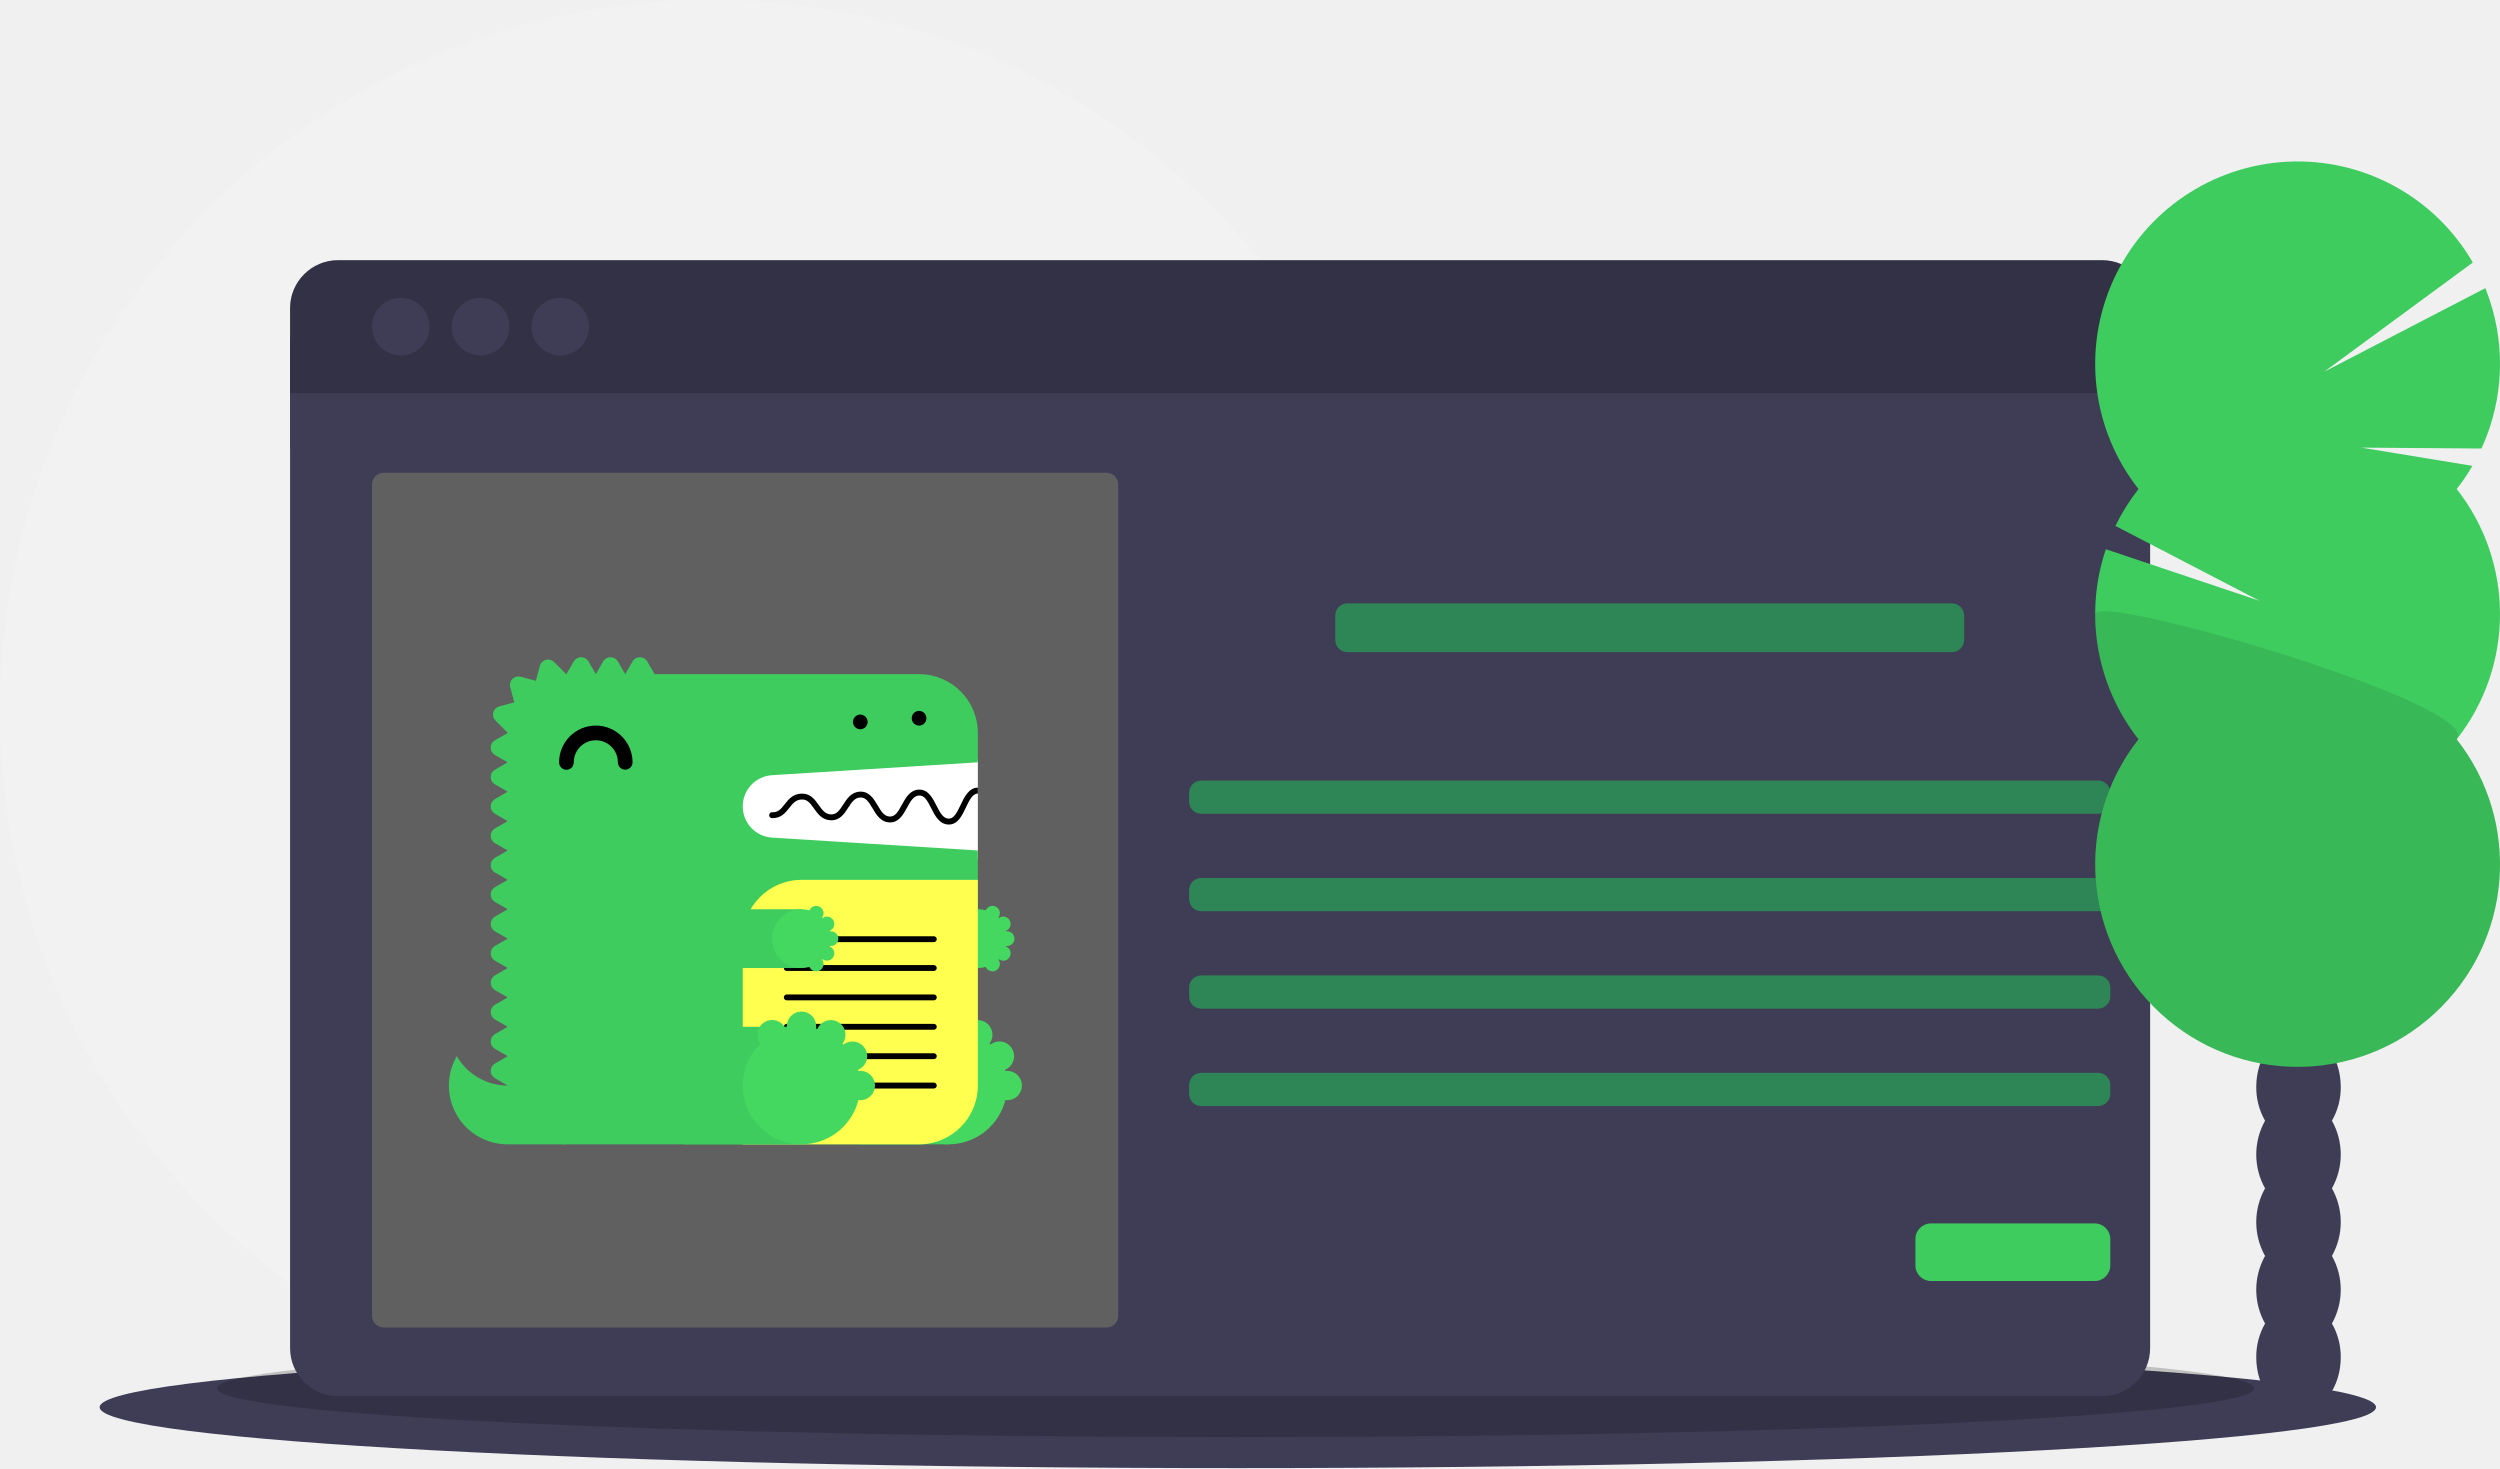
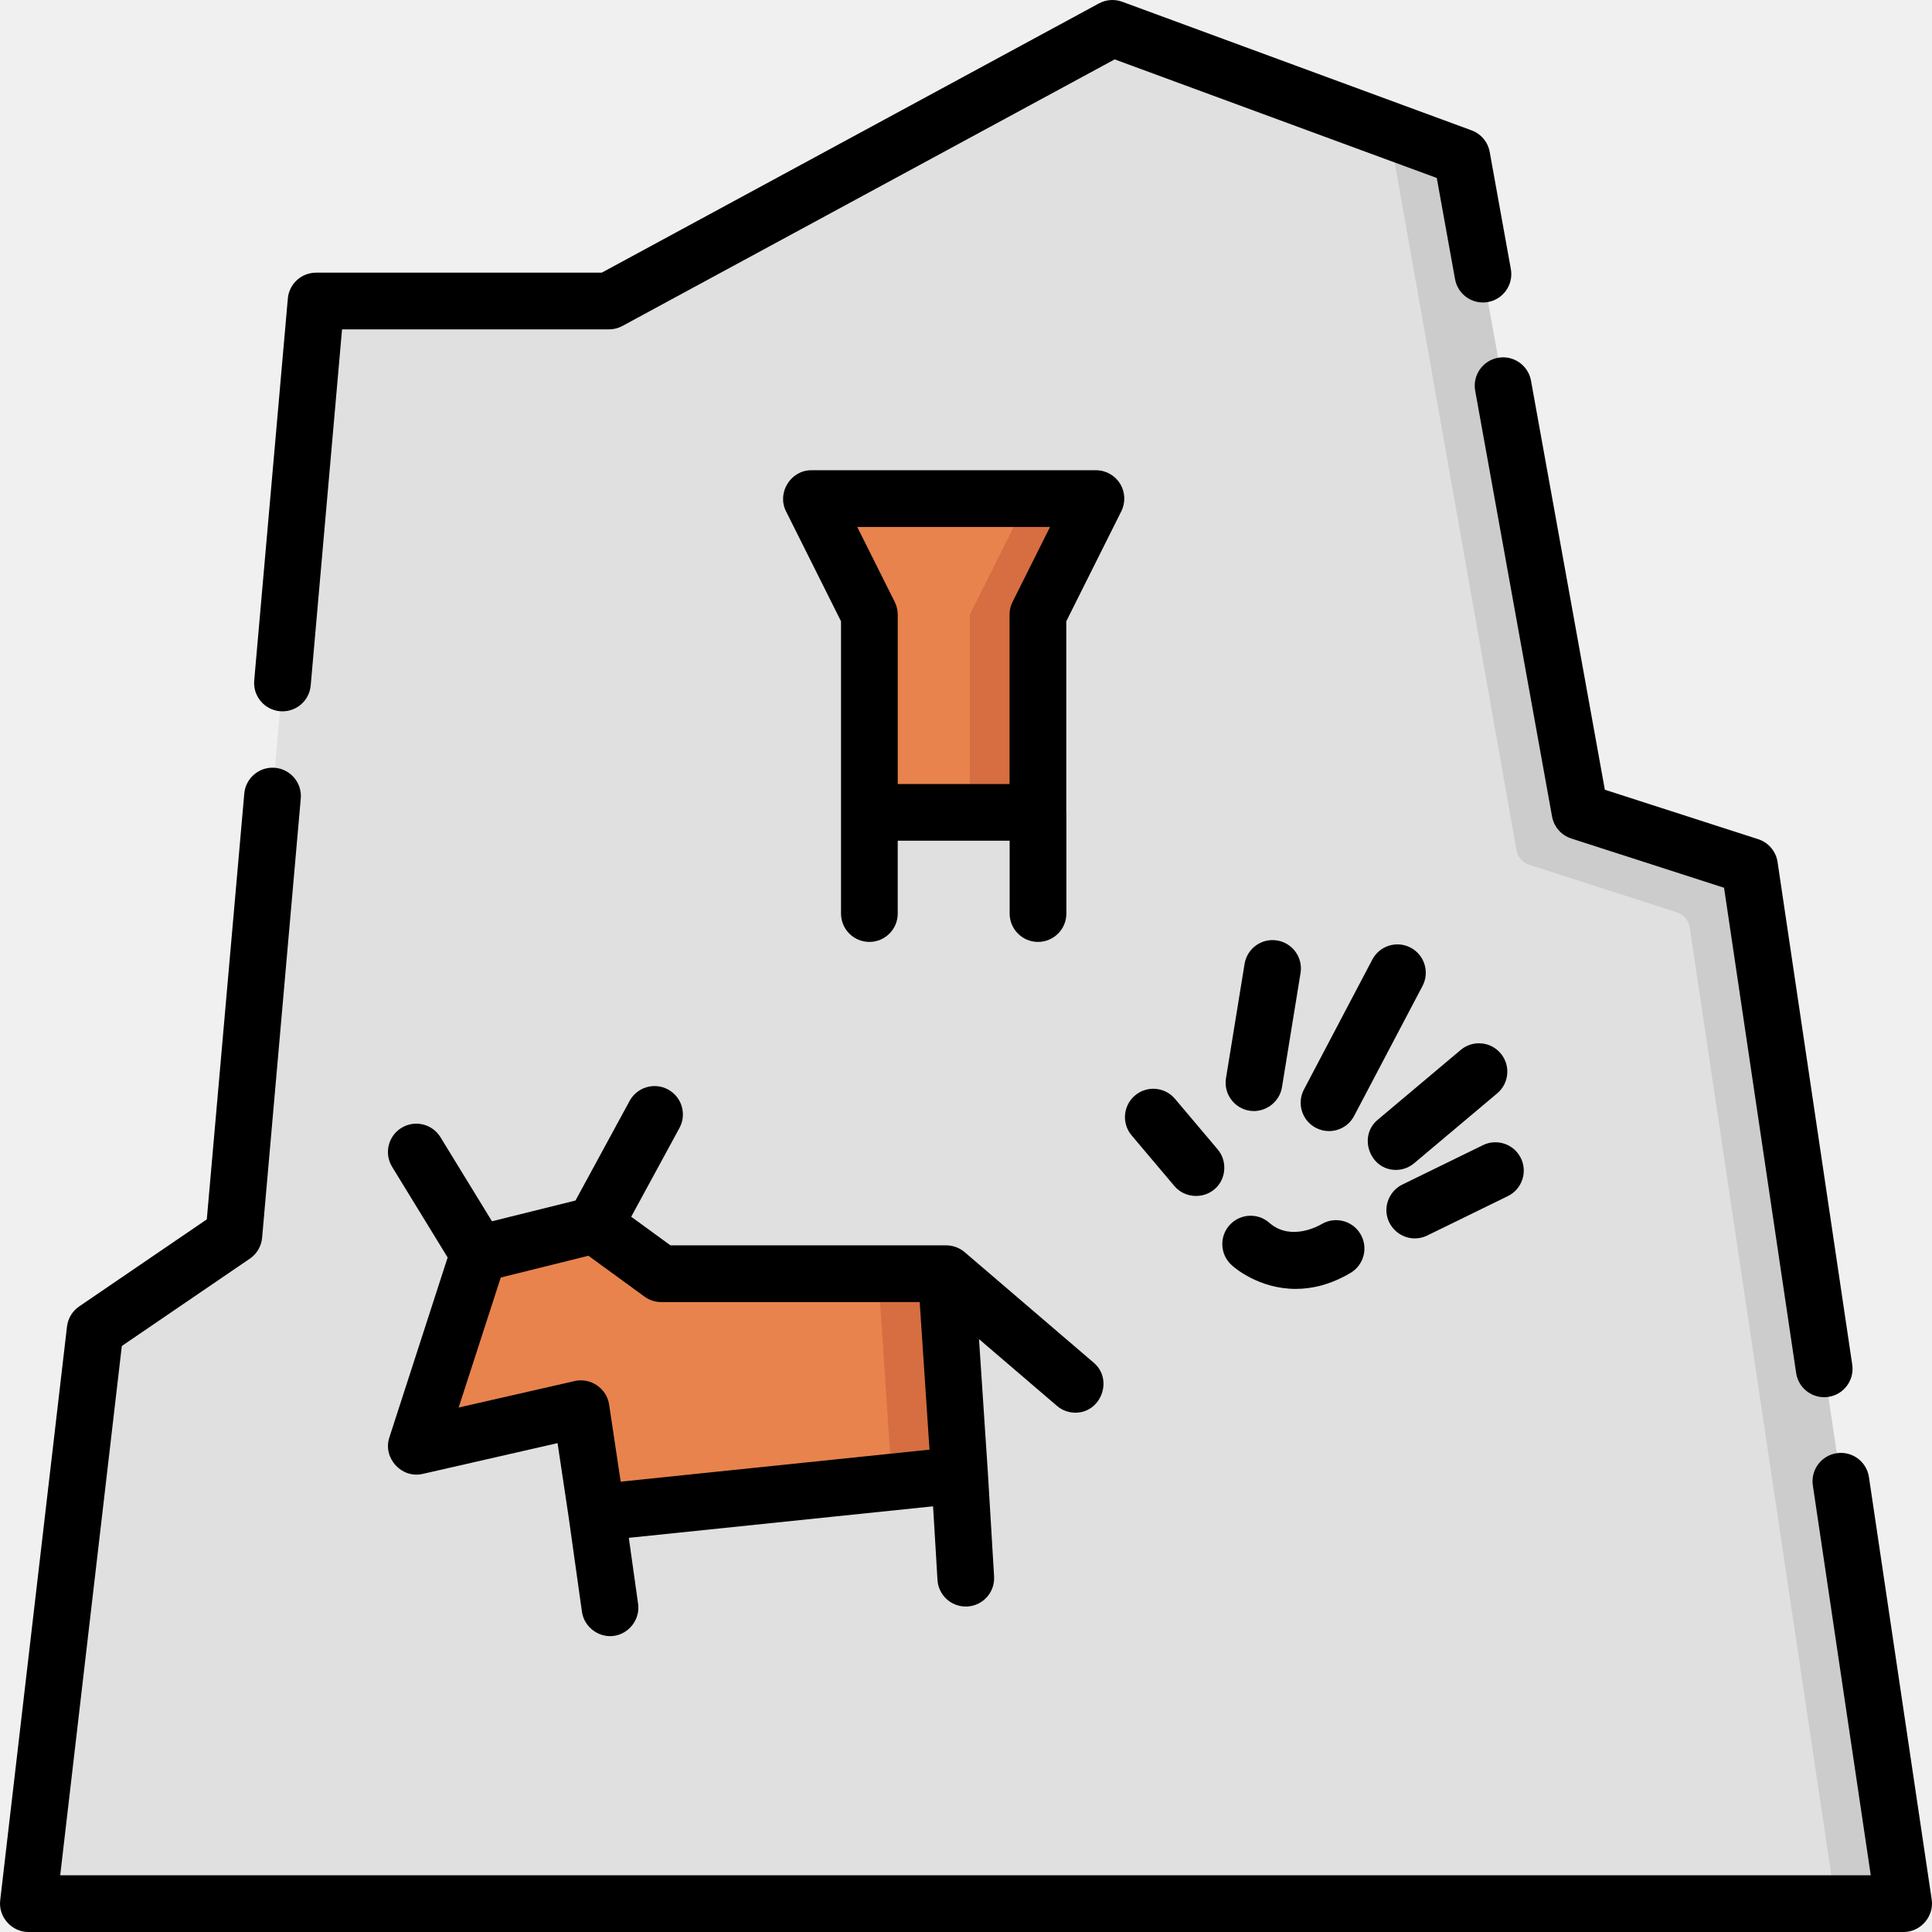
- <svg xmlns="http://www.w3.org/2000/svg" id="ac356da0-b129-4ca5-aecc-4700531dd101" data-name="Layer 1" width="1129" height="663" viewBox="0 0 1129 663">
-   <circle cx="321" cy="321" r="321" fill="#f2f2f2" />
-   <ellipse cx="559" cy="635.5" rx="514" ry="27.5" fill="#3f3d56" />
-   <ellipse cx="558" cy="627" rx="460" ry="22" opacity="0.2" />
-   <rect x="131" y="152.5" width="840" height="50" fill="#3f3d56" />
-   <path d="M166.5,727.33A21.67,21.67,0,0,0,188.17,749H984.83A21.67,21.67,0,0,0,1006.5,727.33V296h-840Z" transform="translate(-35.5 -118.5)" fill="#3f3d56" />
-   <path d="M984.83,236H188.17A21.67,21.67,0,0,0,166.5,257.67V296h840V257.67A21.67,21.67,0,0,0,984.83,236Z" transform="translate(-35.5 -118.5)" fill="#3f3d56" />
-   <path d="M984.83,236H188.17A21.67,21.67,0,0,0,166.5,257.67V296h840V257.67A21.67,21.67,0,0,0,984.83,236Z" transform="translate(-35.5 -118.5)" opacity="0.2" />
-   <circle cx="181" cy="147.5" r="13" fill="#3f3d56" />
-   <circle cx="217" cy="147.5" r="13" fill="#3f3d56" />
-   <circle cx="253" cy="147.5" r="13" fill="#3f3d56" />
-   <rect x="168" y="213.5" width="337" height="386" rx="5.335" fill="#606060" />
-   <rect x="603" y="272.5" width="284" height="22" rx="5.476" fill="#2e8555" />
-   <rect x="537" y="352.5" width="416" height="15" rx="5.476" fill="#2e8555" />
-   <rect x="537" y="396.5" width="416" height="15" rx="5.476" fill="#2e8555" />
-   <rect x="537" y="440.5" width="416" height="15" rx="5.476" fill="#2e8555" />
-   <rect x="537" y="484.5" width="416" height="15" rx="5.476" fill="#2e8555" />
-   <rect x="865" y="552.5" width="88" height="26" rx="7.028" fill="#3ecc5f" />
-   <path d="M1088.603,624.616a30.114,30.114,0,0,0,3.983-15.266c0-13.797-8.544-24.981-19.083-24.981s-19.083,11.184-19.083,24.981a30.114,30.114,0,0,0,3.983,15.266,31.248,31.248,0,0,0,0,30.532,31.248,31.248,0,0,0,0,30.532,31.248,31.248,0,0,0,0,30.532,30.114,30.114,0,0,0-3.983,15.266c0,13.797,8.544,24.981,19.083,24.981s19.083-11.184,19.083-24.981a30.114,30.114,0,0,0-3.983-15.266,31.248,31.248,0,0,0,0-30.532,31.248,31.248,0,0,0,0-30.532,31.248,31.248,0,0,0,0-30.532Z" transform="translate(-35.5 -118.5)" fill="#3f3d56" />
-   <ellipse cx="1038.003" cy="460.318" rx="19.083" ry="24.981" fill="#3f3d56" />
-   <ellipse cx="1038.003" cy="429.786" rx="19.083" ry="24.981" fill="#3f3d56" />
-   <path d="M1144.939,339.345a91.611,91.611,0,0,0,7.107-10.461l-50.141-8.235,54.229.403a91.566,91.566,0,0,0,1.746-72.426l-72.754,37.741,67.097-49.321a91.413,91.413,0,1,0-150.971,102.298,91.458,91.458,0,0,0-10.425,16.669l65.087,33.814-69.4-23.292a91.46,91.46,0,0,0,14.738,85.837,91.406,91.406,0,1,0,143.689,0,91.418,91.418,0,0,0,0-113.029Z" transform="translate(-35.5 -118.5)" fill="#3ecc5f" fill-rule="evenodd" />
-   <path d="M981.688,395.859a91.013,91.013,0,0,0,19.561,56.514,91.406,91.406,0,1,0,143.689,0C1157.19,436.821,981.688,385.6,981.688,395.859Z" transform="translate(-35.5 -118.5)" opacity="0.1" />
-   <path d="M365.62,461.436H477.094v45.12H365.62Z" transform="translate(-35.5 -118.5)" fill="#fff" fill-rule="evenodd" />
-   <path d="M264.763,608.741a26.509,26.509,0,0,1-22.962-13.271,26.51,26.51,0,0,0,22.962,39.812H291.304V608.741Z" transform="translate(-35.5 -118.5)" fill="#3ecc5f" fill-rule="evenodd" />
-   <path d="M384.172,468.571l92.922-5.807V449.493a26.541,26.541,0,0,0-26.541-26.541H331.116l-3.318-5.746a3.83,3.83,0,0,0-6.635,0l-3.318,5.746-3.318-5.746a3.83,3.83,0,0,0-6.635,0l-3.318,5.746L301.257,417.205a3.83,3.83,0,0,0-6.635,0L291.304,422.951c-.029,0-.056.004-.086.004l-5.497-5.495a3.829,3.829,0,0,0-6.407,1.717l-1.817,6.773L270.607,424.103a3.83,3.83,0,0,0-4.691,4.693l1.845,6.891-6.771,1.814a3.832,3.832,0,0,0-1.72,6.41l5.497,5.497c0,.028-.004.056-.004.085l-5.746,3.318a3.83,3.83,0,0,0,0,6.635l5.746,3.318L259.016,466.081a3.83,3.83,0,0,0,0,6.635l5.746,3.318-5.746,3.318a3.83,3.83,0,0,0,0,6.635l5.746,3.318-5.746,3.318a3.83,3.83,0,0,0,0,6.635l5.746,3.318-5.746,3.318a3.83,3.83,0,0,0,0,6.635l5.746,3.318-5.746,3.318a3.83,3.83,0,0,0,0,6.635l5.746,3.318-5.746,3.318a3.83,3.83,0,0,0,0,6.635l5.746,3.318-5.746,3.318a3.83,3.83,0,0,0,0,6.635l5.746,3.318L259.016,558.976a3.83,3.83,0,0,0,0,6.635l5.746,3.318-5.746,3.318a3.83,3.83,0,0,0,0,6.635l5.746,3.318-5.746,3.318a3.83,3.83,0,0,0,0,6.635l5.746,3.318-5.746,3.318a3.83,3.83,0,0,0,0,6.635l5.746,3.318A26.541,26.541,0,0,0,291.304,635.283H450.553A26.541,26.541,0,0,0,477.094,608.741V502.575l-92.922-5.807a14.126,14.126,0,0,1,0-28.198" transform="translate(-35.5 -118.5)" fill="#3ecc5f" fill-rule="evenodd" />
-   <path d="M424.011,635.283h39.812V582.2H424.011Z" transform="translate(-35.5 -118.5)" fill="#3ecc5f" fill-rule="evenodd" />
-   <path d="M490.365,602.106a6.602,6.602,0,0,0-.848.085c-.05-.199-.098-.399-.154-.599A6.627,6.627,0,1,0,482.806,590.21q-.22-.225-.445-.446a6.624,6.624,0,1,0-11.397-6.564c-.196-.056-.394-.102-.591-.153a6.64,6.64,0,1,0-13.101,0c-.196.05-.394.097-.591.153a6.628,6.628,0,1,0-11.397,6.564,26.528,26.528,0,1,0,44.231,25.528,6.621,6.621,0,1,0,.848-13.186" transform="translate(-35.5 -118.5)" fill="#44d860" fill-rule="evenodd" />
-   <path d="M437.282,555.658H477.094V529.117H437.282Z" transform="translate(-35.5 -118.5)" fill="#3ecc5f" fill-rule="evenodd" />
-   <path d="M490.365,545.705a3.318,3.318,0,0,0,0-6.635,3.411,3.411,0,0,0-.423.042c-.027-.1-.049-.199-.077-.299a3.319,3.319,0,0,0-1.278-6.379,3.282,3.282,0,0,0-2.001.687q-.109-.113-.223-.223a3.282,3.282,0,0,0,.671-1.983,3.318,3.318,0,0,0-6.37-1.299,13.271,13.271,0,1,0,0,25.541,3.318,3.318,0,0,0,6.37-1.299,3.282,3.282,0,0,0-.671-1.983q.113-.109.223-.223a3.282,3.282,0,0,0,2.001.687,3.318,3.318,0,0,0,1.278-6.379c.028-.098.05-.199.077-.299a3.413,3.413,0,0,0,.423.042" transform="translate(-35.5 -118.5)" fill="#44d860" fill-rule="evenodd" />
-   <path d="M317.845,466.081a3.318,3.318,0,0,1-3.318-3.318,9.953,9.953,0,1,0-19.906,0,3.318,3.318,0,1,1-6.635,0,16.588,16.588,0,1,1,33.177,0,3.318,3.318,0,0,1-3.318,3.318" transform="translate(-35.5 -118.5)" fill-rule="evenodd" />
-   <path d="M370.928,635.283h79.624A26.541,26.541,0,0,0,477.094,608.741v-92.895H397.47a26.541,26.541,0,0,0-26.541,26.541Z" transform="translate(-35.5 -118.5)" fill="#ffff50" fill-rule="evenodd" />
-   <path d="M457.214,556.985H390.808a1.327,1.327,0,0,1,0-2.654h66.407a1.327,1.327,0,0,1,0,2.654m0,26.541H390.808a1.327,1.327,0,1,1,0-2.654h66.407a1.327,1.327,0,0,1,0,2.654m0,26.541H390.808a1.327,1.327,0,1,1,0-2.654h66.407a1.327,1.327,0,0,1,0,2.654m0-66.107H390.808a1.327,1.327,0,0,1,0-2.654h66.407a1.327,1.327,0,0,1,0,2.654m0,26.295H390.808a1.327,1.327,0,0,1,0-2.654h66.407a1.327,1.327,0,0,1,0,2.654m0,26.541H390.808a1.327,1.327,0,0,1,0-2.654h66.407a1.327,1.327,0,0,1,0,2.654M477.094,474.191c-.016,0-.029-.008-.045-.007-4.101.139-6.041,4.241-7.753,7.86-1.786,3.782-3.168,6.241-5.432,6.167-2.507-.09-3.94-2.922-5.458-5.919-1.744-3.442-3.734-7.347-7.913-7.201-4.042.138-5.989,3.708-7.706,6.857-1.827,3.355-3.071,5.395-5.469,5.3-2.557-.093-3.916-2.395-5.489-5.06-1.753-2.967-3.78-6.304-7.878-6.189-3.973.137-5.925,3.165-7.648,5.839-1.822,2.827-3.099,4.549-5.527,4.447-2.618-.093-3.971-2.004-5.535-4.216-1.757-2.486-3.737-5.299-7.823-5.162-3.886.133-5.838,2.614-7.559,4.801-1.635,2.076-2.912,3.718-5.612,3.615a1.328,1.328,0,1,0-.096,2.654c4.004.134,6.032-2.389,7.793-4.628,1.562-1.985,2.91-3.699,5.564-3.789,2.556-.109,3.754,1.48,5.567,4.041,1.721,2.434,3.675,5.194,7.605,5.336,4.118.138,6.099-2.939,7.854-5.663,1.569-2.434,2.922-4.535,5.507-4.624,2.379-.089,3.675,1.792,5.501,4.885,1.721,2.916,3.671,6.219,7.68,6.365,4.147.143,6.15-3.477,7.895-6.682,1.512-2.771,2.938-5.388,5.466-5.476,2.379-.056,3.62,2.117,5.456,5.746,1.715,3.388,3.659,7.226,7.73,7.373l.224.004c4.066,0,5.996-4.081,7.704-7.689,1.512-3.198,2.942-6.211,5.397-6.334Z" transform="translate(-35.5 -118.5)" fill-rule="evenodd" />
-   <path d="M344.387,635.283h53.083V582.2H344.387Z" transform="translate(-35.5 -118.5)" fill="#3ecc5f" fill-rule="evenodd" />
-   <path d="M424.011,602.106a6.602,6.602,0,0,0-.848.085c-.05-.199-.098-.399-.154-.599A6.627,6.627,0,1,0,416.452,590.21q-.22-.225-.445-.446a6.624,6.624,0,1,0-11.397-6.564c-.196-.056-.394-.102-.591-.153a6.64,6.64,0,1,0-13.101,0c-.196.05-.394.097-.591.153a6.628,6.628,0,1,0-11.397,6.564,26.528,26.528,0,1,0,44.231,25.528,6.621,6.621,0,1,0,.848-13.186" transform="translate(-35.5 -118.5)" fill="#44d860" fill-rule="evenodd" />
-   <path d="M344.387,555.658h53.083V529.117H344.387Z" transform="translate(-35.5 -118.5)" fill="#3ecc5f" fill-rule="evenodd" />
-   <path d="M410.74,545.705a3.318,3.318,0,1,0,0-6.635,3.411,3.411,0,0,0-.423.042c-.027-.1-.049-.199-.077-.299a3.319,3.319,0,0,0-1.278-6.379,3.282,3.282,0,0,0-2.001.687q-.109-.113-.223-.223a3.282,3.282,0,0,0,.671-1.983,3.318,3.318,0,0,0-6.37-1.299,13.271,13.271,0,1,0,0,25.541,3.318,3.318,0,0,0,6.37-1.299,3.282,3.282,0,0,0-.671-1.983q.113-.109.223-.223a3.282,3.282,0,0,0,2.001.687,3.318,3.318,0,0,0,1.278-6.379c.028-.098.05-.199.077-.299a3.413,3.413,0,0,0,.423.042" transform="translate(-35.5 -118.5)" fill="#44d860" fill-rule="evenodd" />
-   <path d="M424.011,447.834a3.603,3.603,0,0,1-.65-.066,3.344,3.344,0,0,1-.624-.186,3.447,3.447,0,0,1-.572-.305,5.027,5.027,0,0,1-.504-.411,3.887,3.887,0,0,1-.41-.504,3.275,3.275,0,0,1-.557-1.845,3.602,3.602,0,0,1,.066-.65,3.826,3.826,0,0,1,.184-.624,3.489,3.489,0,0,1,.307-.571,3.197,3.197,0,0,1,.914-.916,3.447,3.447,0,0,1,.572-.305,3.344,3.344,0,0,1,.624-.186,3.069,3.069,0,0,1,1.301,0,3.223,3.223,0,0,1,1.194.491,5.028,5.028,0,0,1,.504.411,4.88,4.88,0,0,1,.411.504,3.382,3.382,0,0,1,.305.571,3.478,3.478,0,0,1,.252,1.274A3.364,3.364,0,0,1,426.36,446.865a5.027,5.027,0,0,1-.504.411,3.306,3.306,0,0,1-1.845.557m26.541-1.659a3.388,3.388,0,0,1-2.35-.969,5.042,5.042,0,0,1-.41-.504,3.275,3.275,0,0,1-.557-1.845,3.387,3.387,0,0,1,.967-2.349,5.026,5.026,0,0,1,.504-.411,3.447,3.447,0,0,1,.572-.305,3.343,3.343,0,0,1,.624-.186,3.07,3.07,0,0,1,1.301,0,3.224,3.224,0,0,1,1.194.491,5.026,5.026,0,0,1,.504.411,3.388,3.388,0,0,1,.969,2.349,3.726,3.726,0,0,1-.066.65,3.374,3.374,0,0,1-.186.624,4.715,4.715,0,0,1-.305.571,4.88,4.88,0,0,1-.411.504,5.026,5.026,0,0,1-.504.411,3.305,3.305,0,0,1-1.845.557" transform="translate(-35.5 -118.5)" fill-rule="evenodd" />
+ <svg xmlns="http://www.w3.org/2000/svg" id="Capa_1" enable-background="new 0 0 512 512" height="512" viewBox="0 0 512 512" width="512">
+   <path d="m463.639 229.547-44.932-14.487-31.316-173.461-92.586-34.084-133.433 72.259h-77.609l-21.785 247.573-36.762 25.077-17.701 152.061h496.971z" fill="#e0e0e0" />
+   <path d="m463.639 229.547-44.932-14.488-31.316-173.46-19.293-7.102 33.782 190.793c.321 1.814 1.624 3.304 3.388 3.872l39.113 12.611c1.809.583 3.13 2.134 3.409 4.004l38.66 258.707h18.035z" fill="#ccc" />
+   <path d="m126.845 332.27-16.523 51.01 43.667-9.967 4.131 27.557 96.185-9.968-3.54-53.355h-75.532l-17.703-12.899z" fill="#e8834d" />
+   <path d="m236.393 392.759 17.912-1.857-3.54-53.355h-18.036z" fill="#d66e41" />
+   <path d="m290.435 132.129-15.378 30.747v52.409h-44.664v-52.409l-15.378-30.747z" fill="#e8834d" />
+   <path d="m272.4 132.129-15.378 30.747v52.409h18.035v-52.409l15.378-30.747z" fill="#d66e41" />
+   <path d="m74.197 188.482c.224.02.446.029.667.029 3.852 0 7.133-2.946 7.477-6.857l8.304-94.366h70.727c1.249 0 2.479-.312 3.578-.907l130.447-70.641 85.363 31.426 4.841 26.814c.737 4.085 4.649 6.798 8.73 6.06 4.084-.737 6.797-4.646 6.06-8.73l-5.605-31.045c-.474-2.621-2.299-4.796-4.799-5.717l-92.586-34.085c-2.027-.747-4.276-.585-6.174.444l-131.759 71.352h-75.705c-3.895 0-7.144 2.976-7.486 6.856l-8.907 101.223c-.364 4.134 2.693 7.78 6.827 8.144z" />
+   <path d="m511.919 503.381-16.631-111.938c-.61-4.106-4.437-6.94-8.537-6.329-4.105.61-6.939 4.432-6.329 8.537l15.35 103.319h-479.817l16.329-140.27 33.929-23.145c1.861-1.269 3.053-3.306 3.251-5.549l10.242-116.388c.364-4.134-2.693-7.78-6.827-8.144-4.131-.357-7.781 2.692-8.144 6.827l-9.93 112.843-33.823 23.073c-1.799 1.227-2.977 3.176-3.229 5.339l-17.702 152.06c-.512 4.4 3.038 8.384 7.464 8.384h496.97c4.519 0 8.099-4.146 7.434-8.619z" />
+   <path d="m396.999 94.817c-4.084.738-6.797 4.646-6.06 8.73l20.373 112.847c.493 2.73 2.449 4.966 5.089 5.817l40.49 13.056 19.106 128.595c.554 3.731 3.762 6.411 7.424 6.411.367 0 .739-.027 1.113-.083 4.105-.61 6.939-4.432 6.329-8.537l-19.791-133.211c-.42-2.827-2.407-5.171-5.127-6.048l-40.643-13.105-19.572-108.413c-.738-4.083-4.649-6.794-8.731-6.059z" />
+   <path d="m284.987 374.378c6.848 0 10.07-8.787 4.892-13.222l-34.226-29.316c-1.346-1.152-3.117-1.807-4.888-1.807h-73.085l-10.404-7.581 12.789-23.531c1.981-3.647.632-8.209-3.014-10.191-3.648-1.981-8.209-.631-10.191 3.014l-14.353 26.409-22.13 5.497-13.646-22.276c-2.168-3.539-6.795-4.65-10.334-2.482s-4.65 6.794-2.482 10.334l14.715 24.021-15.456 47.719c-1.762 5.443 3.241 10.918 8.821 9.642l35.765-8.164 2.92 19.479 3.539 25.205c.577 4.108 4.529 7.031 8.626 6.375 3.989-.64 6.82-4.459 6.258-8.465l-2.457-17.496 80.627-8.355 1.166 19.496c.239 3.99 3.549 7.066 7.495 7.066.151 0 .303-.004.456-.013 4.143-.248 7.3-3.807 7.053-7.95l-1.635-27.331c0-.006-.003-.011-.003-.016-.001-.011 0-.022-.001-.033l-2.357-35.527 20.656 17.693c1.415 1.212 3.154 1.806 4.884 1.806zm-120.5 18.277-3.067-20.456c-.638-4.258-4.897-7.172-9.104-6.212l-30.769 7.023 11.16-34.453 23.231-5.771 14.869 10.834c1.285.937 2.835 1.441 4.425 1.441h68.499l2.595 39.113z" />
+   <path d="m296.828 128.179c-1.369-2.216-3.788-3.564-6.392-3.564h-75.42c-5.482 0-9.177 5.964-6.721 10.876l14.584 29.159v50.635 26.817c0 4.15 3.364 7.515 7.515 7.515 4.15 0 7.515-3.364 7.515-7.515v-19.302h29.659v19.302c0 4.15 3.364 7.515 7.515 7.515 4.15 0 7.515-3.364 7.515-7.515v-26.817c0-.157-.014-.311-.023-.465v-50.17l14.585-29.159c1.161-2.329 1.037-5.096-.332-7.312zm-29.286 79.592h-29.635v-44.895c0-1.167-.272-2.318-.794-3.362l-9.938-19.87h51.099l-9.938 19.87c-.523 1.044-.794 2.195-.794 3.362z" />
+   <path d="m311.38 291.2c-2.678-3.17-7.418-3.57-10.59-.893-3.171 2.678-3.571 7.419-.893 10.59l11.326 13.413c2.855 3.381 8.174 3.524 11.213.304 2.588-2.742 2.701-7.122.27-10.001z" />
+   <path d="m331.112 294.344c4.042.658 7.966-2.17 8.623-6.211l4.923-30.278c.666-4.096-2.115-7.957-6.211-8.623-4.091-.668-7.957 2.115-8.623 6.211l-4.923 30.278c-.666 4.096 2.115 7.957 6.211 8.623z" />
+   <path d="m373.832 251.137c-3.672-1.932-8.216-.522-10.15 3.151l-18.127 34.446c-1.932 3.673-.522 8.217 3.151 10.15 1.116.587 2.313.866 3.493.866 2.701 0 5.311-1.46 6.656-4.017l18.127-34.446c1.934-3.673.523-8.217-3.15-10.15z" />
+   <path d="m369.92 310.04c1.707 0 3.425-.579 4.834-1.765l22.025-18.531c3.176-2.672 3.584-7.412.912-10.588-2.671-3.175-7.412-3.584-10.588-.912l-22.025 18.531c-5.241 4.41-2.039 13.265 4.842 13.265z" />
+   <path d="m374.926 328.194c1.108 0 2.233-.246 3.295-.765l21.379-10.451c3.729-1.822 5.273-6.323 3.451-10.051-1.822-3.729-6.324-5.275-10.051-3.451l-21.379 10.451c-2.987 1.46-4.69 4.823-4.094 8.094.644 3.533 3.809 6.173 7.399 6.173z" />
+   <path d="m343.381 341.573c4.296 0 9.218-1.101 14.522-4.239 3.571-2.113 4.754-6.722 2.64-10.294-2.112-3.57-6.72-4.754-10.294-2.64-.802.475-8.009 4.508-13.631-.155l.098.086-.01.012c-1.357-1.336-3.216-2.162-5.271-2.162-4.15 0-7.515 3.364-7.515 7.515 0 2.354 1.084 4.453 2.778 5.831l-.004.005c.389.345 6.914 6.041 16.687 6.041z" />
</svg>
